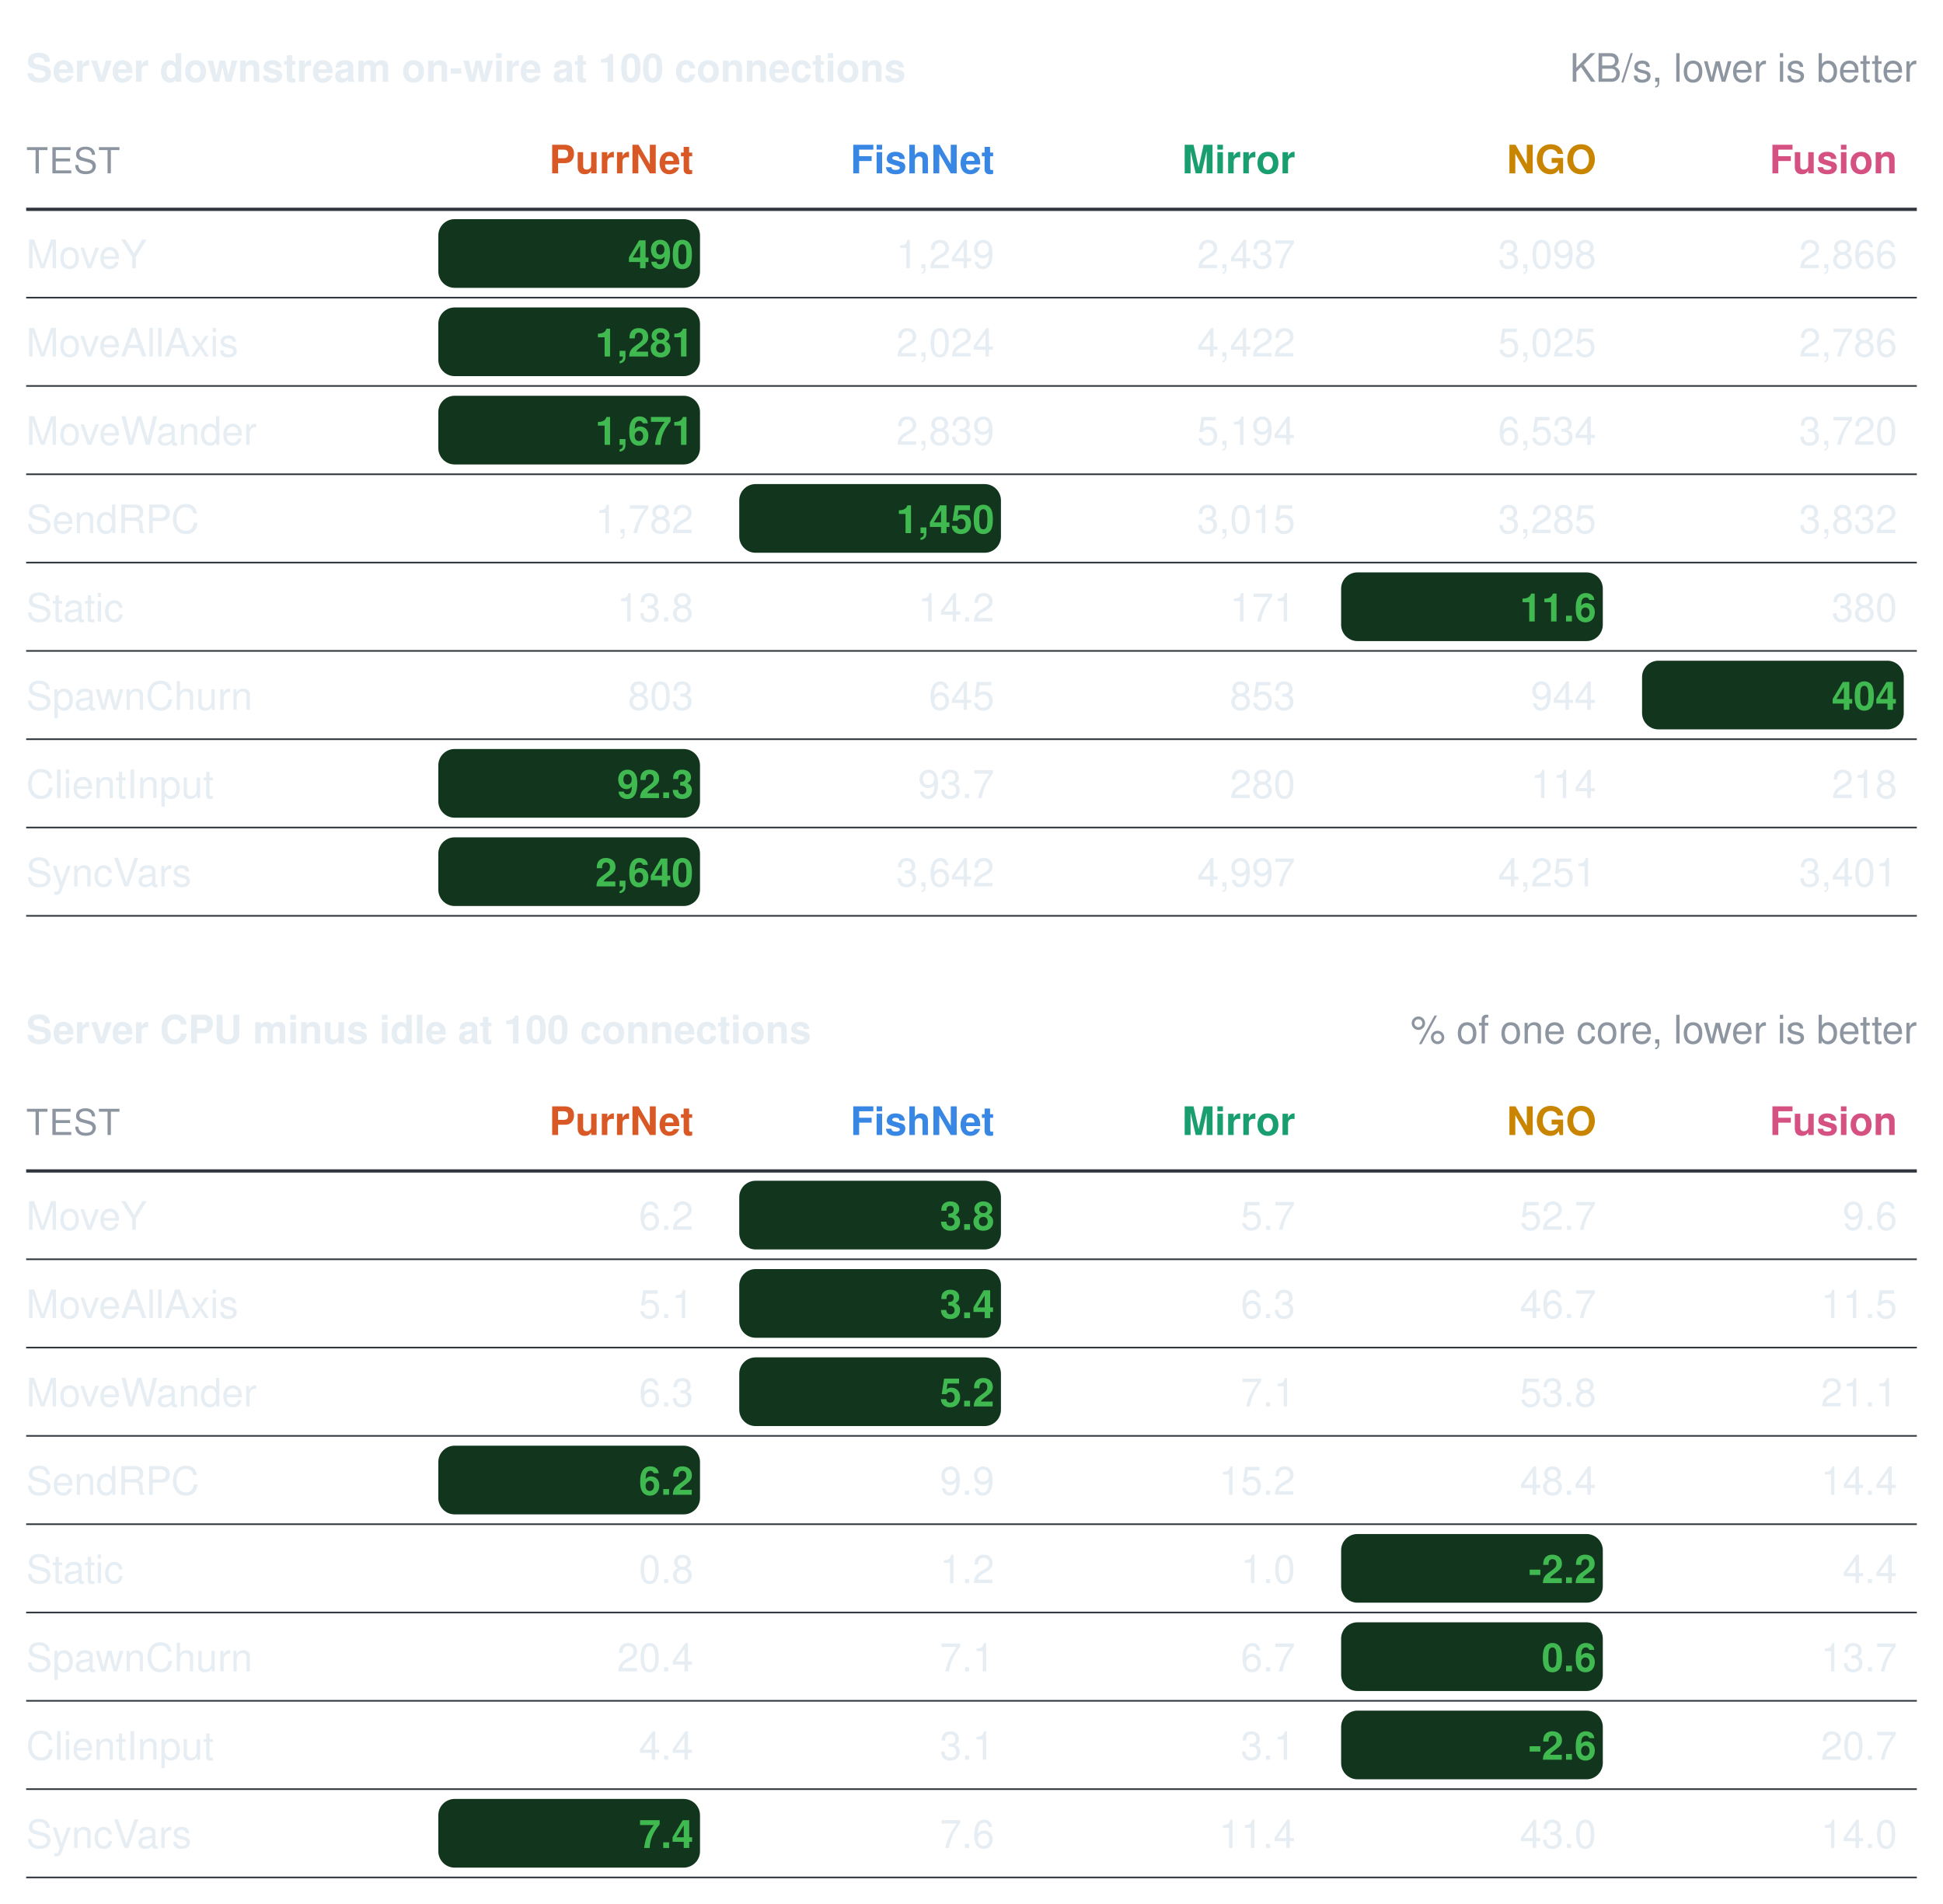
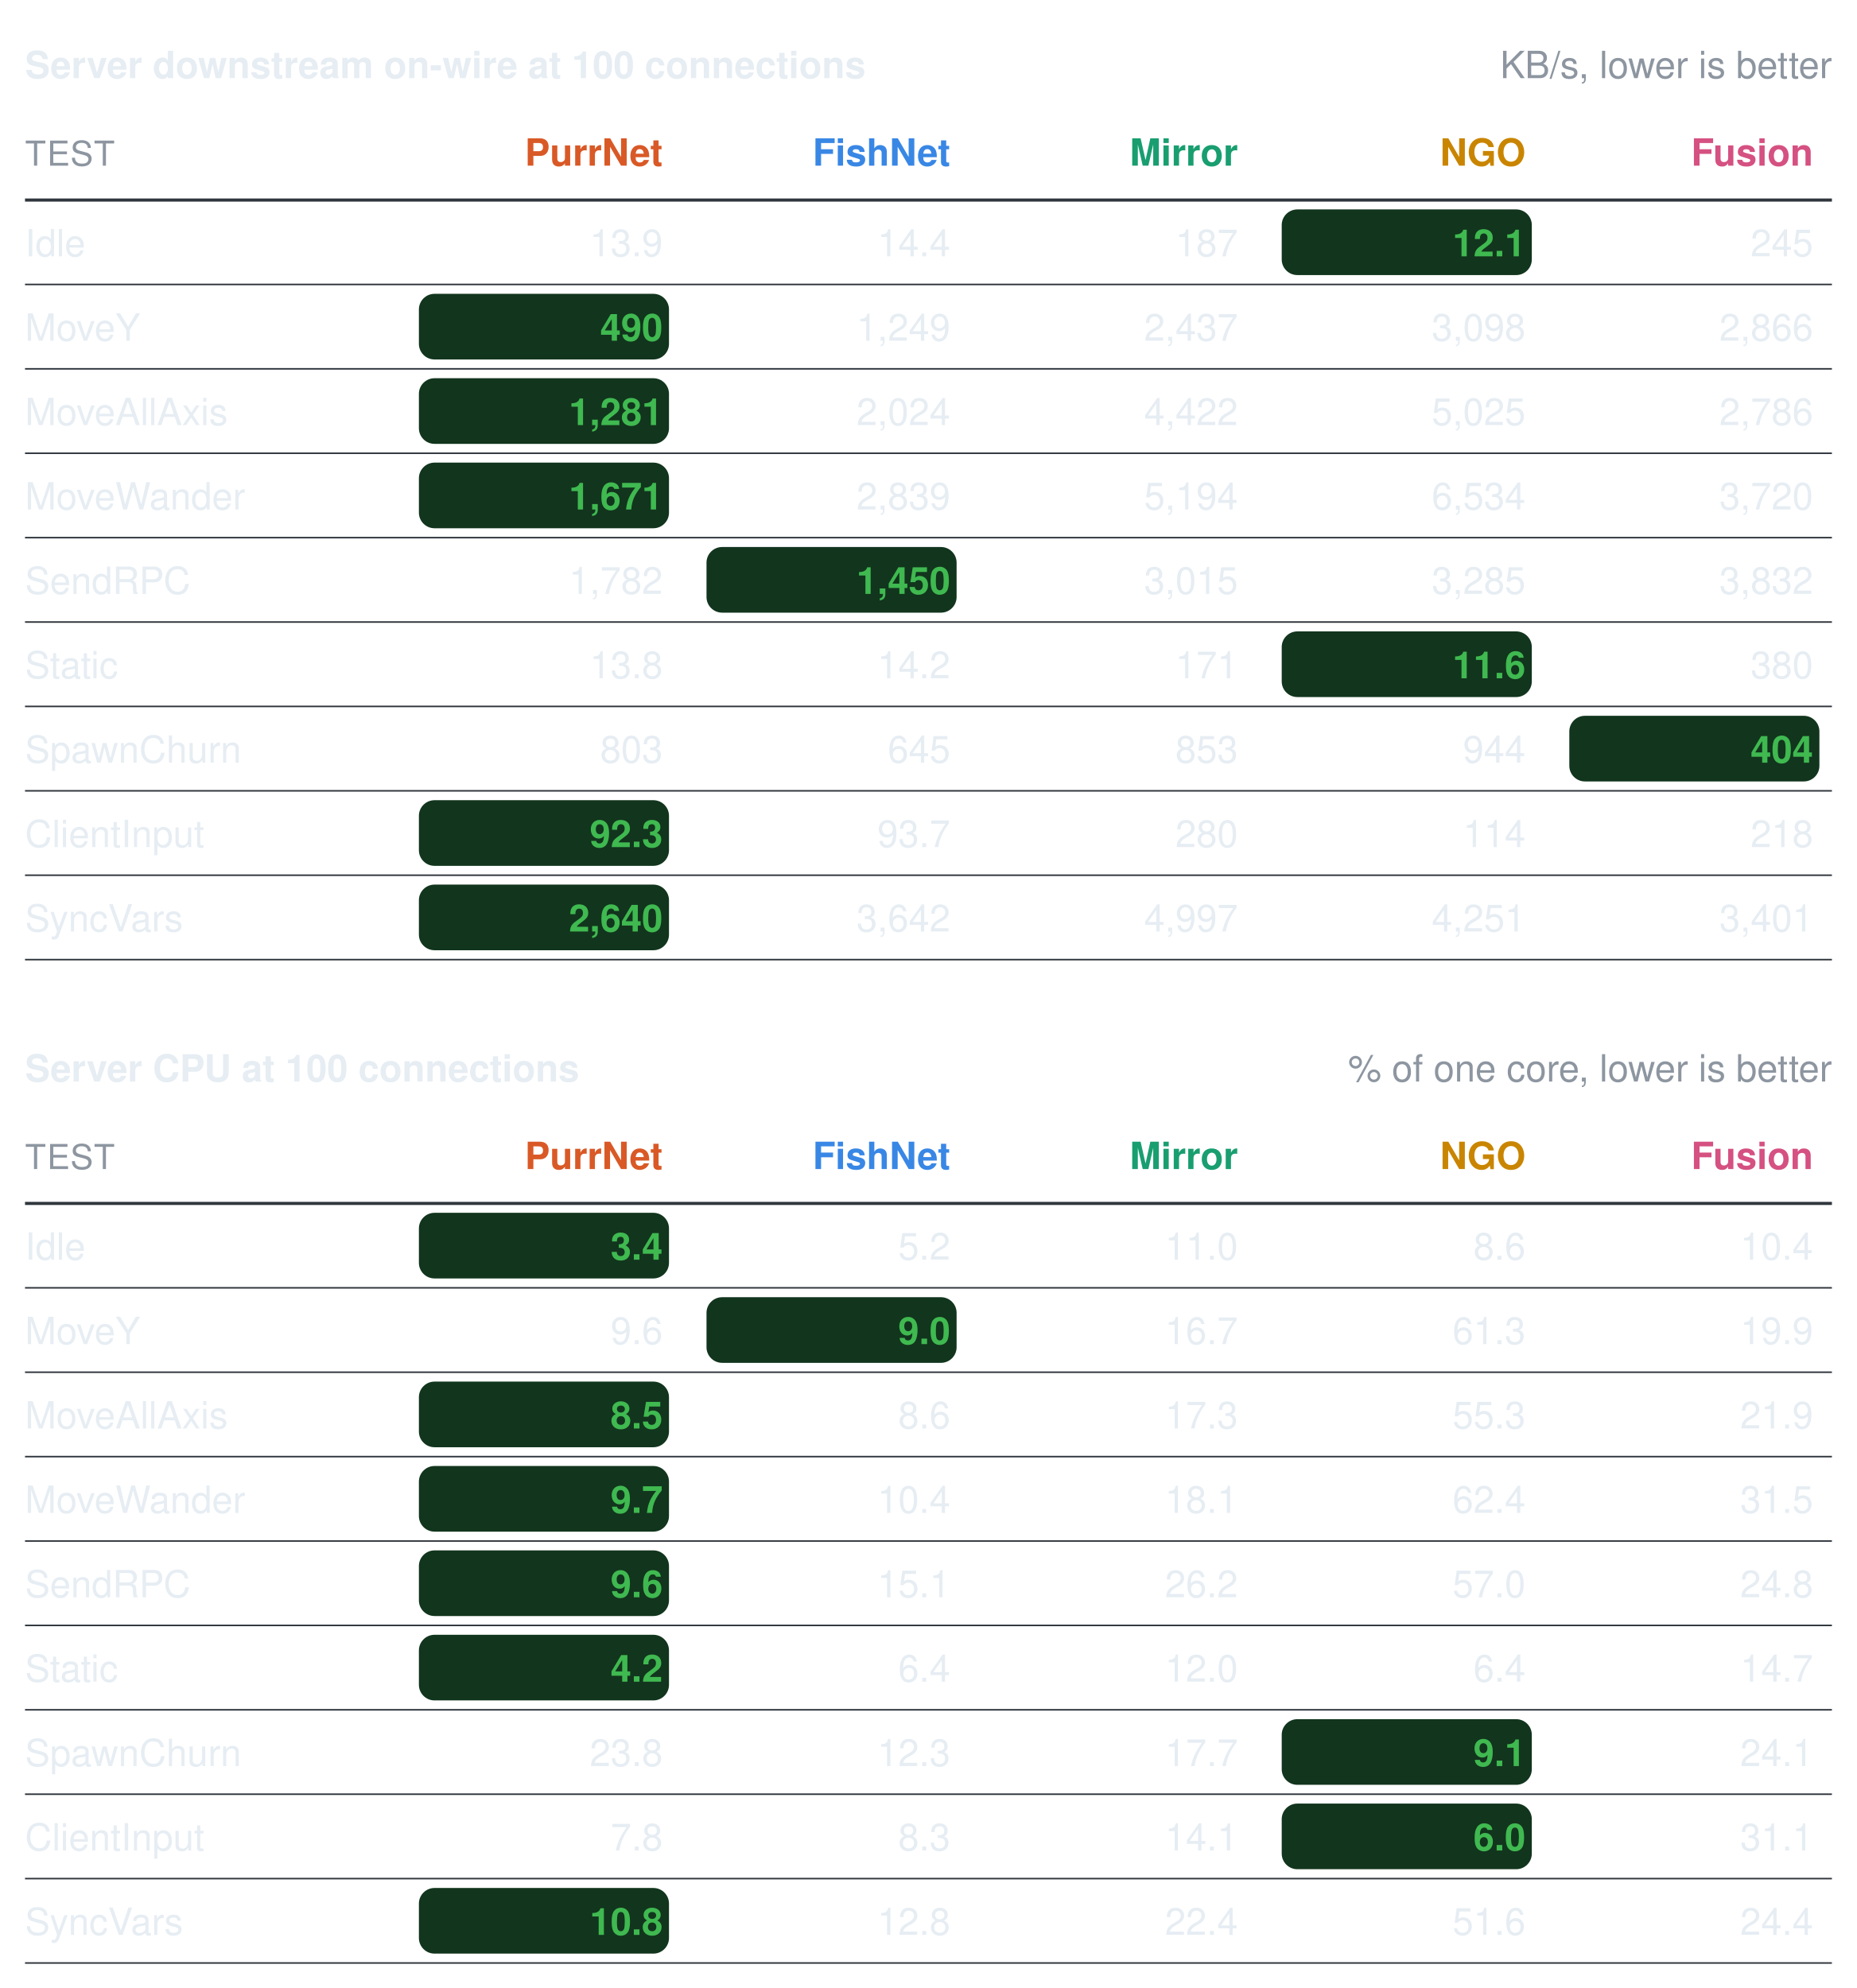
- <svg xmlns="http://www.w3.org/2000/svg" width="594" height="582" viewBox="0 0 594 582" role="img" aria-label="Benchmark summary tables">
+ <svg xmlns="http://www.w3.org/2000/svg" width="594" height="636" viewBox="0 0 594 636" role="img" aria-label="Benchmark summary tables">
  <style>text{font-family:"-apple-system, BlinkMacSystemFont, Segoe UI, Helvetica, Arial, sans-serif;font-size:13px;font-variant-numeric:tabular-nums}</style>
  <text x="8" y="25" font-weight="600" fill="#e6edf3">Server downstream on-wire at 100 connections</text>
  <text x="586" y="25" text-anchor="end" fill="#8d96a0" font-size="12">KB/s, lower is better</text>
  <text x="8" y="53" fill="#8d96a0" font-size="11" letter-spacing="0.5">TEST</text>
  <text x="212" y="53" text-anchor="end" font-weight="600" fill="#d95926">PurrNet</text>
  <text x="304" y="53" text-anchor="end" font-weight="600" fill="#3987e5">FishNet</text>
  <text x="396" y="53" text-anchor="end" font-weight="600" fill="#199e70">Mirror</text>
  <text x="488" y="53" text-anchor="end" font-weight="600" fill="#c98500">NGO</text>
  <text x="580" y="53" text-anchor="end" font-weight="600" fill="#d55181">Fusion</text>
  <line x1="8" y1="64" x2="586" y2="64" stroke="#30363d" stroke-width="1" />
-   <text x="8" y="82" fill="#e6edf3">MoveY</text>
-   <rect x="134" y="67" width="80" height="21" rx="5" fill="#12351d" />
-   <text x="212" y="82" text-anchor="end" fill="#3fb950" font-weight="600">490</text>
-   <text x="304" y="82" text-anchor="end" fill="#e6edf3" font-weight="400">1,249</text>
-   <text x="396" y="82" text-anchor="end" fill="#e6edf3" font-weight="400">2,437</text>
-   <text x="488" y="82" text-anchor="end" fill="#e6edf3" font-weight="400">3,098</text>
-   <text x="580" y="82" text-anchor="end" fill="#e6edf3" font-weight="400">2,866</text>
+   <text x="8" y="82" fill="#e6edf3">Idle</text>
+   <text x="212" y="82" text-anchor="end" fill="#e6edf3" font-weight="400">13.9</text>
+   <text x="304" y="82" text-anchor="end" fill="#e6edf3" font-weight="400">14.4</text>
+   <text x="396" y="82" text-anchor="end" fill="#e6edf3" font-weight="400">187</text>
+   <rect x="410" y="67" width="80" height="21" rx="5" fill="#12351d" />
+   <text x="488" y="82" text-anchor="end" fill="#3fb950" font-weight="600">12.1</text>
+   <text x="580" y="82" text-anchor="end" fill="#e6edf3" font-weight="400">245</text>
  <line x1="8" y1="91" x2="586" y2="91" stroke="#30363d" stroke-width="0.5" />
-   <text x="8" y="109" fill="#e6edf3">MoveAllAxis</text>
+   <text x="8" y="109" fill="#e6edf3">MoveY</text>
  <rect x="134" y="94" width="80" height="21" rx="5" fill="#12351d" />
-   <text x="212" y="109" text-anchor="end" fill="#3fb950" font-weight="600">1,281</text>
-   <text x="304" y="109" text-anchor="end" fill="#e6edf3" font-weight="400">2,024</text>
-   <text x="396" y="109" text-anchor="end" fill="#e6edf3" font-weight="400">4,422</text>
-   <text x="488" y="109" text-anchor="end" fill="#e6edf3" font-weight="400">5,025</text>
-   <text x="580" y="109" text-anchor="end" fill="#e6edf3" font-weight="400">2,786</text>
+   <text x="212" y="109" text-anchor="end" fill="#3fb950" font-weight="600">490</text>
+   <text x="304" y="109" text-anchor="end" fill="#e6edf3" font-weight="400">1,249</text>
+   <text x="396" y="109" text-anchor="end" fill="#e6edf3" font-weight="400">2,437</text>
+   <text x="488" y="109" text-anchor="end" fill="#e6edf3" font-weight="400">3,098</text>
+   <text x="580" y="109" text-anchor="end" fill="#e6edf3" font-weight="400">2,866</text>
  <line x1="8" y1="118" x2="586" y2="118" stroke="#30363d" stroke-width="0.5" />
-   <text x="8" y="136" fill="#e6edf3">MoveWander</text>
+   <text x="8" y="136" fill="#e6edf3">MoveAllAxis</text>
  <rect x="134" y="121" width="80" height="21" rx="5" fill="#12351d" />
-   <text x="212" y="136" text-anchor="end" fill="#3fb950" font-weight="600">1,671</text>
-   <text x="304" y="136" text-anchor="end" fill="#e6edf3" font-weight="400">2,839</text>
-   <text x="396" y="136" text-anchor="end" fill="#e6edf3" font-weight="400">5,194</text>
-   <text x="488" y="136" text-anchor="end" fill="#e6edf3" font-weight="400">6,534</text>
-   <text x="580" y="136" text-anchor="end" fill="#e6edf3" font-weight="400">3,720</text>
+   <text x="212" y="136" text-anchor="end" fill="#3fb950" font-weight="600">1,281</text>
+   <text x="304" y="136" text-anchor="end" fill="#e6edf3" font-weight="400">2,024</text>
+   <text x="396" y="136" text-anchor="end" fill="#e6edf3" font-weight="400">4,422</text>
+   <text x="488" y="136" text-anchor="end" fill="#e6edf3" font-weight="400">5,025</text>
+   <text x="580" y="136" text-anchor="end" fill="#e6edf3" font-weight="400">2,786</text>
  <line x1="8" y1="145" x2="586" y2="145" stroke="#30363d" stroke-width="0.5" />
-   <text x="8" y="163" fill="#e6edf3">SendRPC</text>
-   <text x="212" y="163" text-anchor="end" fill="#e6edf3" font-weight="400">1,782</text>
-   <rect x="226" y="148" width="80" height="21" rx="5" fill="#12351d" />
-   <text x="304" y="163" text-anchor="end" fill="#3fb950" font-weight="600">1,450</text>
-   <text x="396" y="163" text-anchor="end" fill="#e6edf3" font-weight="400">3,015</text>
-   <text x="488" y="163" text-anchor="end" fill="#e6edf3" font-weight="400">3,285</text>
-   <text x="580" y="163" text-anchor="end" fill="#e6edf3" font-weight="400">3,832</text>
+   <text x="8" y="163" fill="#e6edf3">MoveWander</text>
+   <rect x="134" y="148" width="80" height="21" rx="5" fill="#12351d" />
+   <text x="212" y="163" text-anchor="end" fill="#3fb950" font-weight="600">1,671</text>
+   <text x="304" y="163" text-anchor="end" fill="#e6edf3" font-weight="400">2,839</text>
+   <text x="396" y="163" text-anchor="end" fill="#e6edf3" font-weight="400">5,194</text>
+   <text x="488" y="163" text-anchor="end" fill="#e6edf3" font-weight="400">6,534</text>
+   <text x="580" y="163" text-anchor="end" fill="#e6edf3" font-weight="400">3,720</text>
  <line x1="8" y1="172" x2="586" y2="172" stroke="#30363d" stroke-width="0.5" />
-   <text x="8" y="190" fill="#e6edf3">Static</text>
-   <text x="212" y="190" text-anchor="end" fill="#e6edf3" font-weight="400">13.8</text>
-   <text x="304" y="190" text-anchor="end" fill="#e6edf3" font-weight="400">14.2</text>
-   <text x="396" y="190" text-anchor="end" fill="#e6edf3" font-weight="400">171</text>
-   <rect x="410" y="175" width="80" height="21" rx="5" fill="#12351d" />
-   <text x="488" y="190" text-anchor="end" fill="#3fb950" font-weight="600">11.6</text>
-   <text x="580" y="190" text-anchor="end" fill="#e6edf3" font-weight="400">380</text>
+   <text x="8" y="190" fill="#e6edf3">SendRPC</text>
+   <text x="212" y="190" text-anchor="end" fill="#e6edf3" font-weight="400">1,782</text>
+   <rect x="226" y="175" width="80" height="21" rx="5" fill="#12351d" />
+   <text x="304" y="190" text-anchor="end" fill="#3fb950" font-weight="600">1,450</text>
+   <text x="396" y="190" text-anchor="end" fill="#e6edf3" font-weight="400">3,015</text>
+   <text x="488" y="190" text-anchor="end" fill="#e6edf3" font-weight="400">3,285</text>
+   <text x="580" y="190" text-anchor="end" fill="#e6edf3" font-weight="400">3,832</text>
  <line x1="8" y1="199" x2="586" y2="199" stroke="#30363d" stroke-width="0.5" />
-   <text x="8" y="217" fill="#e6edf3">SpawnChurn</text>
-   <text x="212" y="217" text-anchor="end" fill="#e6edf3" font-weight="400">803</text>
-   <text x="304" y="217" text-anchor="end" fill="#e6edf3" font-weight="400">645</text>
-   <text x="396" y="217" text-anchor="end" fill="#e6edf3" font-weight="400">853</text>
-   <text x="488" y="217" text-anchor="end" fill="#e6edf3" font-weight="400">944</text>
-   <rect x="502" y="202" width="80" height="21" rx="5" fill="#12351d" />
-   <text x="580" y="217" text-anchor="end" fill="#3fb950" font-weight="600">404</text>
+   <text x="8" y="217" fill="#e6edf3">Static</text>
+   <text x="212" y="217" text-anchor="end" fill="#e6edf3" font-weight="400">13.8</text>
+   <text x="304" y="217" text-anchor="end" fill="#e6edf3" font-weight="400">14.2</text>
+   <text x="396" y="217" text-anchor="end" fill="#e6edf3" font-weight="400">171</text>
+   <rect x="410" y="202" width="80" height="21" rx="5" fill="#12351d" />
+   <text x="488" y="217" text-anchor="end" fill="#3fb950" font-weight="600">11.6</text>
+   <text x="580" y="217" text-anchor="end" fill="#e6edf3" font-weight="400">380</text>
  <line x1="8" y1="226" x2="586" y2="226" stroke="#30363d" stroke-width="0.5" />
-   <text x="8" y="244" fill="#e6edf3">ClientInput</text>
-   <rect x="134" y="229" width="80" height="21" rx="5" fill="#12351d" />
-   <text x="212" y="244" text-anchor="end" fill="#3fb950" font-weight="600">92.3</text>
-   <text x="304" y="244" text-anchor="end" fill="#e6edf3" font-weight="400">93.7</text>
-   <text x="396" y="244" text-anchor="end" fill="#e6edf3" font-weight="400">280</text>
-   <text x="488" y="244" text-anchor="end" fill="#e6edf3" font-weight="400">114</text>
-   <text x="580" y="244" text-anchor="end" fill="#e6edf3" font-weight="400">218</text>
+   <text x="8" y="244" fill="#e6edf3">SpawnChurn</text>
+   <text x="212" y="244" text-anchor="end" fill="#e6edf3" font-weight="400">803</text>
+   <text x="304" y="244" text-anchor="end" fill="#e6edf3" font-weight="400">645</text>
+   <text x="396" y="244" text-anchor="end" fill="#e6edf3" font-weight="400">853</text>
+   <text x="488" y="244" text-anchor="end" fill="#e6edf3" font-weight="400">944</text>
+   <rect x="502" y="229" width="80" height="21" rx="5" fill="#12351d" />
+   <text x="580" y="244" text-anchor="end" fill="#3fb950" font-weight="600">404</text>
  <line x1="8" y1="253" x2="586" y2="253" stroke="#30363d" stroke-width="0.5" />
-   <text x="8" y="271" fill="#e6edf3">SyncVars</text>
+   <text x="8" y="271" fill="#e6edf3">ClientInput</text>
  <rect x="134" y="256" width="80" height="21" rx="5" fill="#12351d" />
-   <text x="212" y="271" text-anchor="end" fill="#3fb950" font-weight="600">2,640</text>
-   <text x="304" y="271" text-anchor="end" fill="#e6edf3" font-weight="400">3,642</text>
-   <text x="396" y="271" text-anchor="end" fill="#e6edf3" font-weight="400">4,997</text>
-   <text x="488" y="271" text-anchor="end" fill="#e6edf3" font-weight="400">4,251</text>
-   <text x="580" y="271" text-anchor="end" fill="#e6edf3" font-weight="400">3,401</text>
+   <text x="212" y="271" text-anchor="end" fill="#3fb950" font-weight="600">92.3</text>
+   <text x="304" y="271" text-anchor="end" fill="#e6edf3" font-weight="400">93.7</text>
+   <text x="396" y="271" text-anchor="end" fill="#e6edf3" font-weight="400">280</text>
+   <text x="488" y="271" text-anchor="end" fill="#e6edf3" font-weight="400">114</text>
+   <text x="580" y="271" text-anchor="end" fill="#e6edf3" font-weight="400">218</text>
  <line x1="8" y1="280" x2="586" y2="280" stroke="#30363d" stroke-width="0.5" />
-   <text x="8" y="319" font-weight="600" fill="#e6edf3">Server CPU minus idle at 100 connections</text>
-   <text x="586" y="319" text-anchor="end" fill="#8d96a0" font-size="12">% of one core, lower is better</text>
-   <text x="8" y="347" fill="#8d96a0" font-size="11" letter-spacing="0.5">TEST</text>
-   <text x="212" y="347" text-anchor="end" font-weight="600" fill="#d95926">PurrNet</text>
-   <text x="304" y="347" text-anchor="end" font-weight="600" fill="#3987e5">FishNet</text>
-   <text x="396" y="347" text-anchor="end" font-weight="600" fill="#199e70">Mirror</text>
-   <text x="488" y="347" text-anchor="end" font-weight="600" fill="#c98500">NGO</text>
-   <text x="580" y="347" text-anchor="end" font-weight="600" fill="#d55181">Fusion</text>
-   <line x1="8" y1="358" x2="586" y2="358" stroke="#30363d" stroke-width="1" />
-   <text x="8" y="376" fill="#e6edf3">MoveY</text>
-   <text x="212" y="376" text-anchor="end" fill="#e6edf3" font-weight="400">6.2</text>
-   <rect x="226" y="361" width="80" height="21" rx="5" fill="#12351d" />
-   <text x="304" y="376" text-anchor="end" fill="#3fb950" font-weight="600">3.8</text>
-   <text x="396" y="376" text-anchor="end" fill="#e6edf3" font-weight="400">5.7</text>
-   <text x="488" y="376" text-anchor="end" fill="#e6edf3" font-weight="400">52.7</text>
-   <text x="580" y="376" text-anchor="end" fill="#e6edf3" font-weight="400">9.6</text>
-   <line x1="8" y1="385" x2="586" y2="385" stroke="#30363d" stroke-width="0.5" />
-   <text x="8" y="403" fill="#e6edf3">MoveAllAxis</text>
-   <text x="212" y="403" text-anchor="end" fill="#e6edf3" font-weight="400">5.1</text>
-   <rect x="226" y="388" width="80" height="21" rx="5" fill="#12351d" />
-   <text x="304" y="403" text-anchor="end" fill="#3fb950" font-weight="600">3.4</text>
-   <text x="396" y="403" text-anchor="end" fill="#e6edf3" font-weight="400">6.3</text>
-   <text x="488" y="403" text-anchor="end" fill="#e6edf3" font-weight="400">46.7</text>
-   <text x="580" y="403" text-anchor="end" fill="#e6edf3" font-weight="400">11.5</text>
+   <text x="8" y="298" fill="#e6edf3">SyncVars</text>
+   <rect x="134" y="283" width="80" height="21" rx="5" fill="#12351d" />
+   <text x="212" y="298" text-anchor="end" fill="#3fb950" font-weight="600">2,640</text>
+   <text x="304" y="298" text-anchor="end" fill="#e6edf3" font-weight="400">3,642</text>
+   <text x="396" y="298" text-anchor="end" fill="#e6edf3" font-weight="400">4,997</text>
+   <text x="488" y="298" text-anchor="end" fill="#e6edf3" font-weight="400">4,251</text>
+   <text x="580" y="298" text-anchor="end" fill="#e6edf3" font-weight="400">3,401</text>
+   <line x1="8" y1="307" x2="586" y2="307" stroke="#30363d" stroke-width="0.5" />
+   <text x="8" y="346" font-weight="600" fill="#e6edf3">Server CPU at 100 connections</text>
+   <text x="586" y="346" text-anchor="end" fill="#8d96a0" font-size="12">% of one core, lower is better</text>
+   <text x="8" y="374" fill="#8d96a0" font-size="11" letter-spacing="0.5">TEST</text>
+   <text x="212" y="374" text-anchor="end" font-weight="600" fill="#d95926">PurrNet</text>
+   <text x="304" y="374" text-anchor="end" font-weight="600" fill="#3987e5">FishNet</text>
+   <text x="396" y="374" text-anchor="end" font-weight="600" fill="#199e70">Mirror</text>
+   <text x="488" y="374" text-anchor="end" font-weight="600" fill="#c98500">NGO</text>
+   <text x="580" y="374" text-anchor="end" font-weight="600" fill="#d55181">Fusion</text>
+   <line x1="8" y1="385" x2="586" y2="385" stroke="#30363d" stroke-width="1" />
+   <text x="8" y="403" fill="#e6edf3">Idle</text>
+   <rect x="134" y="388" width="80" height="21" rx="5" fill="#12351d" />
+   <text x="212" y="403" text-anchor="end" fill="#3fb950" font-weight="600">3.4</text>
+   <text x="304" y="403" text-anchor="end" fill="#e6edf3" font-weight="400">5.2</text>
+   <text x="396" y="403" text-anchor="end" fill="#e6edf3" font-weight="400">11.0</text>
+   <text x="488" y="403" text-anchor="end" fill="#e6edf3" font-weight="400">8.6</text>
+   <text x="580" y="403" text-anchor="end" fill="#e6edf3" font-weight="400">10.4</text>
  <line x1="8" y1="412" x2="586" y2="412" stroke="#30363d" stroke-width="0.5" />
-   <text x="8" y="430" fill="#e6edf3">MoveWander</text>
-   <text x="212" y="430" text-anchor="end" fill="#e6edf3" font-weight="400">6.3</text>
+   <text x="8" y="430" fill="#e6edf3">MoveY</text>
+   <text x="212" y="430" text-anchor="end" fill="#e6edf3" font-weight="400">9.6</text>
  <rect x="226" y="415" width="80" height="21" rx="5" fill="#12351d" />
-   <text x="304" y="430" text-anchor="end" fill="#3fb950" font-weight="600">5.2</text>
-   <text x="396" y="430" text-anchor="end" fill="#e6edf3" font-weight="400">7.1</text>
-   <text x="488" y="430" text-anchor="end" fill="#e6edf3" font-weight="400">53.8</text>
-   <text x="580" y="430" text-anchor="end" fill="#e6edf3" font-weight="400">21.1</text>
+   <text x="304" y="430" text-anchor="end" fill="#3fb950" font-weight="600">9.0</text>
+   <text x="396" y="430" text-anchor="end" fill="#e6edf3" font-weight="400">16.7</text>
+   <text x="488" y="430" text-anchor="end" fill="#e6edf3" font-weight="400">61.3</text>
+   <text x="580" y="430" text-anchor="end" fill="#e6edf3" font-weight="400">19.9</text>
  <line x1="8" y1="439" x2="586" y2="439" stroke="#30363d" stroke-width="0.5" />
-   <text x="8" y="457" fill="#e6edf3">SendRPC</text>
+   <text x="8" y="457" fill="#e6edf3">MoveAllAxis</text>
  <rect x="134" y="442" width="80" height="21" rx="5" fill="#12351d" />
-   <text x="212" y="457" text-anchor="end" fill="#3fb950" font-weight="600">6.2</text>
-   <text x="304" y="457" text-anchor="end" fill="#e6edf3" font-weight="400">9.9</text>
-   <text x="396" y="457" text-anchor="end" fill="#e6edf3" font-weight="400">15.2</text>
-   <text x="488" y="457" text-anchor="end" fill="#e6edf3" font-weight="400">48.4</text>
-   <text x="580" y="457" text-anchor="end" fill="#e6edf3" font-weight="400">14.4</text>
+   <text x="212" y="457" text-anchor="end" fill="#3fb950" font-weight="600">8.5</text>
+   <text x="304" y="457" text-anchor="end" fill="#e6edf3" font-weight="400">8.6</text>
+   <text x="396" y="457" text-anchor="end" fill="#e6edf3" font-weight="400">17.3</text>
+   <text x="488" y="457" text-anchor="end" fill="#e6edf3" font-weight="400">55.3</text>
+   <text x="580" y="457" text-anchor="end" fill="#e6edf3" font-weight="400">21.9</text>
  <line x1="8" y1="466" x2="586" y2="466" stroke="#30363d" stroke-width="0.5" />
-   <text x="8" y="484" fill="#e6edf3">Static</text>
-   <text x="212" y="484" text-anchor="end" fill="#e6edf3" font-weight="400">0.8</text>
-   <text x="304" y="484" text-anchor="end" fill="#e6edf3" font-weight="400">1.2</text>
-   <text x="396" y="484" text-anchor="end" fill="#e6edf3" font-weight="400">1.0</text>
-   <rect x="410" y="469" width="80" height="21" rx="5" fill="#12351d" />
-   <text x="488" y="484" text-anchor="end" fill="#3fb950" font-weight="600">-2.2</text>
-   <text x="580" y="484" text-anchor="end" fill="#e6edf3" font-weight="400">4.4</text>
+   <text x="8" y="484" fill="#e6edf3">MoveWander</text>
+   <rect x="134" y="469" width="80" height="21" rx="5" fill="#12351d" />
+   <text x="212" y="484" text-anchor="end" fill="#3fb950" font-weight="600">9.7</text>
+   <text x="304" y="484" text-anchor="end" fill="#e6edf3" font-weight="400">10.4</text>
+   <text x="396" y="484" text-anchor="end" fill="#e6edf3" font-weight="400">18.1</text>
+   <text x="488" y="484" text-anchor="end" fill="#e6edf3" font-weight="400">62.4</text>
+   <text x="580" y="484" text-anchor="end" fill="#e6edf3" font-weight="400">31.5</text>
  <line x1="8" y1="493" x2="586" y2="493" stroke="#30363d" stroke-width="0.5" />
-   <text x="8" y="511" fill="#e6edf3">SpawnChurn</text>
-   <text x="212" y="511" text-anchor="end" fill="#e6edf3" font-weight="400">20.4</text>
-   <text x="304" y="511" text-anchor="end" fill="#e6edf3" font-weight="400">7.1</text>
-   <text x="396" y="511" text-anchor="end" fill="#e6edf3" font-weight="400">6.7</text>
-   <rect x="410" y="496" width="80" height="21" rx="5" fill="#12351d" />
-   <text x="488" y="511" text-anchor="end" fill="#3fb950" font-weight="600">0.6</text>
-   <text x="580" y="511" text-anchor="end" fill="#e6edf3" font-weight="400">13.7</text>
+   <text x="8" y="511" fill="#e6edf3">SendRPC</text>
+   <rect x="134" y="496" width="80" height="21" rx="5" fill="#12351d" />
+   <text x="212" y="511" text-anchor="end" fill="#3fb950" font-weight="600">9.6</text>
+   <text x="304" y="511" text-anchor="end" fill="#e6edf3" font-weight="400">15.1</text>
+   <text x="396" y="511" text-anchor="end" fill="#e6edf3" font-weight="400">26.2</text>
+   <text x="488" y="511" text-anchor="end" fill="#e6edf3" font-weight="400">57.0</text>
+   <text x="580" y="511" text-anchor="end" fill="#e6edf3" font-weight="400">24.8</text>
  <line x1="8" y1="520" x2="586" y2="520" stroke="#30363d" stroke-width="0.5" />
-   <text x="8" y="538" fill="#e6edf3">ClientInput</text>
-   <text x="212" y="538" text-anchor="end" fill="#e6edf3" font-weight="400">4.4</text>
-   <text x="304" y="538" text-anchor="end" fill="#e6edf3" font-weight="400">3.1</text>
-   <text x="396" y="538" text-anchor="end" fill="#e6edf3" font-weight="400">3.1</text>
-   <rect x="410" y="523" width="80" height="21" rx="5" fill="#12351d" />
-   <text x="488" y="538" text-anchor="end" fill="#3fb950" font-weight="600">-2.6</text>
-   <text x="580" y="538" text-anchor="end" fill="#e6edf3" font-weight="400">20.7</text>
+   <text x="8" y="538" fill="#e6edf3">Static</text>
+   <rect x="134" y="523" width="80" height="21" rx="5" fill="#12351d" />
+   <text x="212" y="538" text-anchor="end" fill="#3fb950" font-weight="600">4.2</text>
+   <text x="304" y="538" text-anchor="end" fill="#e6edf3" font-weight="400">6.4</text>
+   <text x="396" y="538" text-anchor="end" fill="#e6edf3" font-weight="400">12.0</text>
+   <text x="488" y="538" text-anchor="end" fill="#e6edf3" font-weight="400">6.4</text>
+   <text x="580" y="538" text-anchor="end" fill="#e6edf3" font-weight="400">14.7</text>
  <line x1="8" y1="547" x2="586" y2="547" stroke="#30363d" stroke-width="0.5" />
-   <text x="8" y="565" fill="#e6edf3">SyncVars</text>
-   <rect x="134" y="550" width="80" height="21" rx="5" fill="#12351d" />
-   <text x="212" y="565" text-anchor="end" fill="#3fb950" font-weight="600">7.4</text>
-   <text x="304" y="565" text-anchor="end" fill="#e6edf3" font-weight="400">7.6</text>
-   <text x="396" y="565" text-anchor="end" fill="#e6edf3" font-weight="400">11.4</text>
-   <text x="488" y="565" text-anchor="end" fill="#e6edf3" font-weight="400">43.0</text>
-   <text x="580" y="565" text-anchor="end" fill="#e6edf3" font-weight="400">14.0</text>
+   <text x="8" y="565" fill="#e6edf3">SpawnChurn</text>
+   <text x="212" y="565" text-anchor="end" fill="#e6edf3" font-weight="400">23.8</text>
+   <text x="304" y="565" text-anchor="end" fill="#e6edf3" font-weight="400">12.3</text>
+   <text x="396" y="565" text-anchor="end" fill="#e6edf3" font-weight="400">17.7</text>
+   <rect x="410" y="550" width="80" height="21" rx="5" fill="#12351d" />
+   <text x="488" y="565" text-anchor="end" fill="#3fb950" font-weight="600">9.1</text>
+   <text x="580" y="565" text-anchor="end" fill="#e6edf3" font-weight="400">24.1</text>
  <line x1="8" y1="574" x2="586" y2="574" stroke="#30363d" stroke-width="0.5" />
+   <text x="8" y="592" fill="#e6edf3">ClientInput</text>
+   <text x="212" y="592" text-anchor="end" fill="#e6edf3" font-weight="400">7.8</text>
+   <text x="304" y="592" text-anchor="end" fill="#e6edf3" font-weight="400">8.3</text>
+   <text x="396" y="592" text-anchor="end" fill="#e6edf3" font-weight="400">14.1</text>
+   <rect x="410" y="577" width="80" height="21" rx="5" fill="#12351d" />
+   <text x="488" y="592" text-anchor="end" fill="#3fb950" font-weight="600">6.0</text>
+   <text x="580" y="592" text-anchor="end" fill="#e6edf3" font-weight="400">31.1</text>
+   <line x1="8" y1="601" x2="586" y2="601" stroke="#30363d" stroke-width="0.5" />
+   <text x="8" y="619" fill="#e6edf3">SyncVars</text>
+   <rect x="134" y="604" width="80" height="21" rx="5" fill="#12351d" />
+   <text x="212" y="619" text-anchor="end" fill="#3fb950" font-weight="600">10.8</text>
+   <text x="304" y="619" text-anchor="end" fill="#e6edf3" font-weight="400">12.8</text>
+   <text x="396" y="619" text-anchor="end" fill="#e6edf3" font-weight="400">22.4</text>
+   <text x="488" y="619" text-anchor="end" fill="#e6edf3" font-weight="400">51.6</text>
+   <text x="580" y="619" text-anchor="end" fill="#e6edf3" font-weight="400">24.4</text>
+   <line x1="8" y1="628" x2="586" y2="628" stroke="#30363d" stroke-width="0.5" />
</svg>
